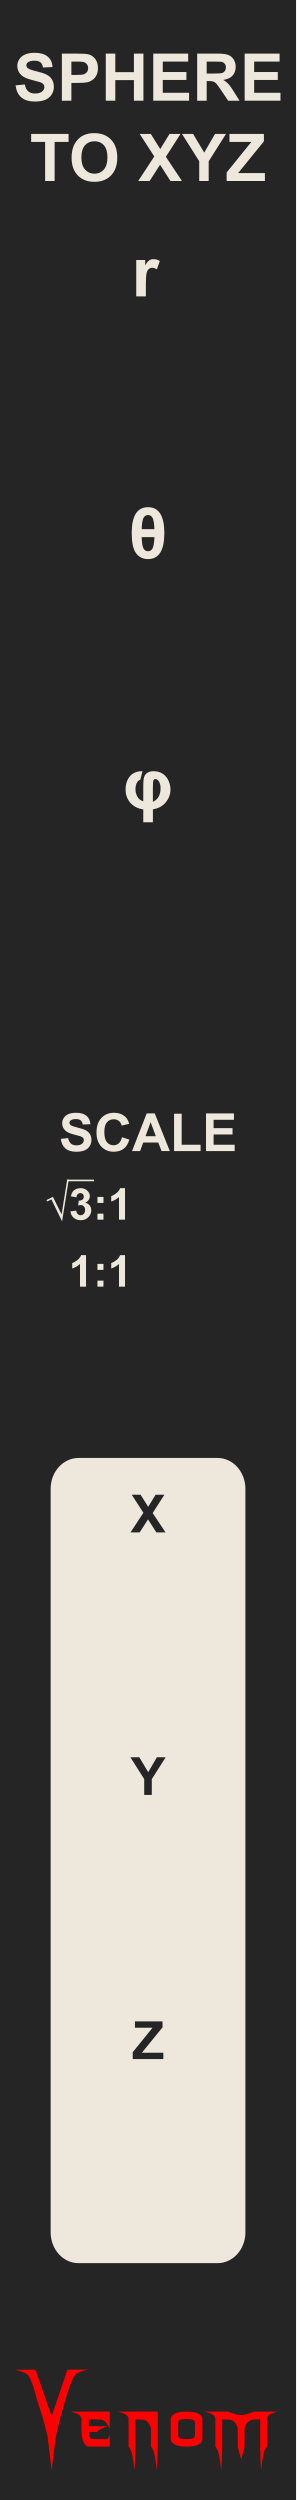
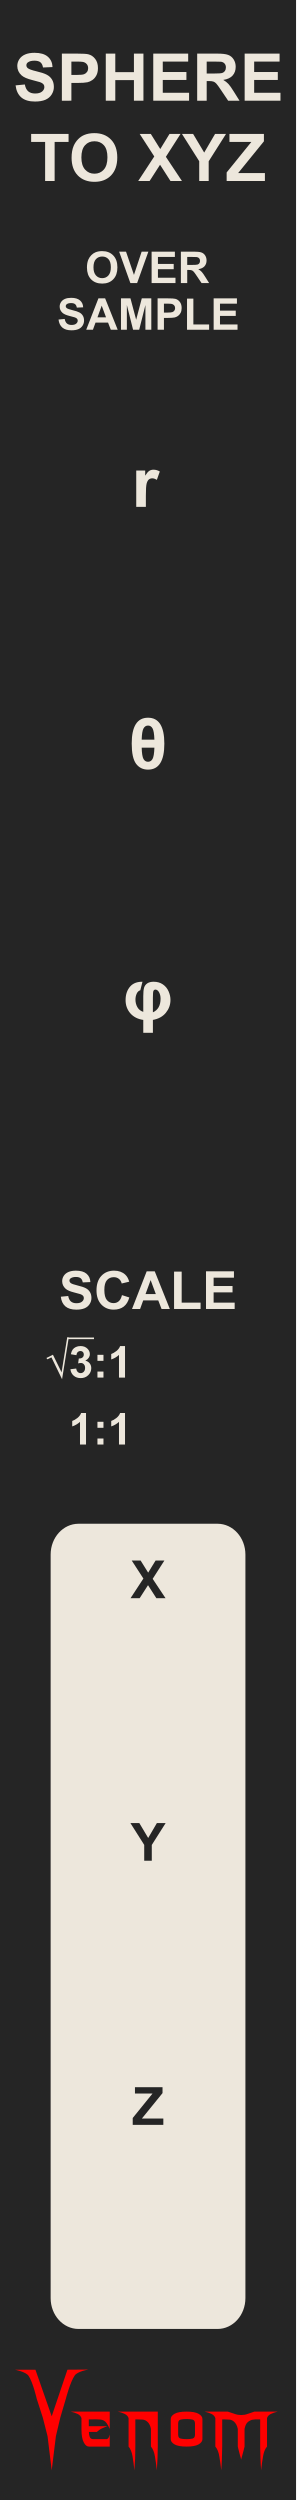
<svg xmlns="http://www.w3.org/2000/svg" width="45" height="380" viewBox="0 0 119.062 1005.417" version="1.1" id="svg5">
  <defs id="defs2" />
  <g id="layer3" style="display:inline">
    <rect style="vector-effect:non-scaling-stroke;fill:#252525;fill-opacity:1;stroke-width:0.187;-inkscape-stroke:hairline" id="rect910" width="119.062" height="1005.417" x="0" y="3.0735944e-05" />
  </g>
  <g id="layer4" style="display:inline">
    <g id="g42796" transform="matrix(0.7933896,0,0,0.7945833,-1.265367,-19.61703)" style="fill:#ff0000;stroke-width:1.279">
      <g aria-label="enom" id="text4270-27" style="font-size:49.389px;line-height:1.25;font-family:'NECK ROMANCER';-inkscape-font-specification:'NECK ROMANCER, Normal';font-variant-ligatures:none;text-align:center;text-anchor:middle;fill:#ff0000;stroke-width:3.384">
        <path d="m 46.609,1249.244 q 0,1.158 0,3.425 3.183,0 9.453,0 -1.64,0.579 -2.99,1.206 -1.35,0.627 -2.363,1.688 -1.35,0 -4.051,0 0,1.495 0.434,2.556 0.386,1.109 1.833,1.109 2.267,0 6.801,0 0.482,-0.145 0.868,-0.627 0.338,-0.53 0.627,-1.736 0,2.026 0,6.125 -3.521,0 -10.563,0 -1.543,0 -2.653,-2.219 -1.109,-2.17 -1.109,-6.318 0,-1.978 0,-5.836 -0.386,-1.35 -1.881,-2.122 -1.495,-0.724 -3.569,-1.206 6.608,0 19.775,0 0,2.942 0,8.778 -1.206,-2.701 -2.219,-3.666 -1.013,-0.965 -2.701,-1.109 -0.916,-0.097 -2.17,-0.097 -1.206,0.048 -2.846,0.048 -0.241,0 -0.675,0 z" id="path42762" style="fill:#ff0000;stroke-width:3.384" />
        <path d="m 81.577,1245.289 q 0,5.884 0,17.701 0,3.087 -0.145,6.077 -0.096,3.039 -0.338,5.933 -0.386,-3.714 -0.965,-6.994 -0.531,-3.328 -2.026,-5.016 0,-2.99 0,-8.923 -0.241,-1.351 -0.723,-2.219 -0.482,-0.868 -1.061,-1.399 -1.109,-1.013 -2.412,-1.109 -1.35,-0.097 -2.267,-0.097 -0.482,0 -1.447,0 0,4.582 0,13.746 0,3.087 -0.096,6.077 -0.145,3.039 -0.386,5.933 -0.386,-3.714 -0.916,-6.994 -0.579,-3.328 -2.026,-5.016 0,-4.823 0,-14.373 -0.386,-1.35 -1.881,-2.122 -1.495,-0.724 -3.569,-1.206 6.752,0 20.257,0 z" id="path42764" style="fill:#ff0000;stroke-width:3.384" />
        <path d="m 104.197,1249.051 q 0,3.376 0,10.177 0,1.543 -1.929,2.653 -1.929,1.109 -6.077,1.109 -4.196,0 -6.125,-1.109 -1.929,-1.109 -1.929,-2.653 0,-3.376 0,-10.177 0,-1.543 1.929,-2.653 1.929,-1.109 6.125,-1.109 4.148,0 6.077,1.109 1.929,1.109 1.929,2.653 z m -3.762,7.91 q 0,-1.881 0,-5.643 0,-1.688 -1.254,-1.978 -1.206,-0.289 -2.99,-0.289 -1.833,0 -3.039,0.289 -1.254,0.289 -1.254,1.978 0,1.881 0,5.643 0,1.688 1.254,1.977 1.206,0.289 3.039,0.289 1.785,0 2.99,-0.289 1.254,-0.289 1.254,-1.977 z" id="path42766" style="fill:#ff0000;stroke-width:3.384" />
        <path d="m 142.348,1245.289 q -2.026,0.482 -3.521,1.206 -1.543,0.772 -1.881,2.122 0,4.775 0,14.373 -1.495,1.688 -2.026,5.016 -0.579,3.28 -0.965,6.994 -0.241,-2.894 -0.338,-5.933 -0.145,-2.99 -0.145,-6.077 0,-4.582 0,-13.746 -0.482,0 -1.399,0 -0.531,0 -1.158,0 -0.627,0 -1.302,0.145 -1.254,0.241 -2.412,1.206 -1.158,0.965 -1.64,3.473 0,2.99 0,8.923 -0.145,0.627 -0.289,1.109 -0.097,0.482 -0.193,0.82 -0.531,1.978 -0.386,1.351 0.193,-0.627 -0.289,1.158 -0.097,0.338 -0.241,0.868 -0.145,0.531 -0.338,1.302 -0.145,-0.675 -0.289,-1.206 -0.145,-0.482 -0.241,-0.82 -0.531,-2.026 -0.338,-1.302 0.193,0.772 -0.434,-1.688 -0.048,-0.289 -0.193,-0.724 -0.097,-0.386 -0.193,-0.868 0,-2.99 0,-8.923 -0.289,-1.351 -0.772,-2.219 -0.482,-0.868 -1.061,-1.399 -1.109,-1.013 -2.412,-1.109 -1.302,-0.097 -2.267,-0.097 -0.482,0 -1.399,0 0,4.582 0,13.746 0,3.087 -0.145,6.077 -0.097,3.039 -0.338,5.933 -0.386,-3.714 -0.965,-6.994 -0.531,-3.328 -2.026,-5.016 0,-4.823 0,-14.373 -0.386,-1.35 -1.881,-2.122 -1.495,-0.724 -3.569,-1.206 3.955,0 11.768,0 1.158,0.386 3.473,1.157 0.772,0.289 1.592,0.434 0.82,0.145 1.688,0.145 0.868,0 1.736,-0.145 0.82,-0.145 1.592,-0.434 1.158,-0.386 3.424,-1.157 3.955,0 11.768,0 z" id="path42768" style="fill:#ff0000;stroke-width:3.384" />
      </g>
      <g aria-label="V" transform="matrix(1.236317,0,0,0.8088538,-497.8809,123.4859)" id="text4270-3-5-2" style="font-size:78.506px;line-height:1.25;font-family:Nosferotica;-inkscape-font-specification:'Nosferotica, Normal';font-variant-ligatures:none;text-align:center;text-anchor:middle;fill:#ff0000;stroke-width:4.184">
        <path d="m 431.65,1360.686 8.574,-0.102 c 0,0 -4.408,1.088 -5.599,3.728 -1.881,4.169 -3.642,14.663 -3.642,14.663 l -2.233,11.519 -1.833,11.831 -1.718,21.311 -1.695,-21.311 -1.922,-11.521 -2.501,-11.829 c 0,0 -1.52,-10.287 -3.383,-14.483 -1.145,-2.579 -5.634,-3.806 -5.634,-3.806 h 8.466 l 6.669,29.157 z" id="path30410" style="fill:#ff0000;stroke-width:4.184" />
      </g>
    </g>
  </g>
  <g id="layer5" style="display:inline">
-     <rect style="vector-effect:non-scaling-stroke;fill:#ede7dc;fill-opacity:1;stroke-width:0.026;-inkscape-stroke:hairline" id="rect76101" width="78.327" height="323.825" x="20.368" y="586.343" ry="12.392" rx="11.207" />
+     <rect style="vector-effect:non-scaling-stroke;fill:#ede7dc;fill-opacity:1;stroke-width:0.026;-inkscape-stroke:hairline" id="rect76101" width="78.327" height="323.825" x="20.368" y="612.802" ry="12.392" rx="11.207" />
    <g aria-label="SPHERE" id="text16656" style="font-weight:bold;font-size:26.458px;line-height:1.25;font-family:Arial;-inkscape-font-specification:'Arial, Bold';font-variant-ligatures:none;text-align:center;text-anchor:middle;fill:#ede7dc;stroke-width:2.646;fill-opacity:1">
      <path d="m 6.266,34.337 3.721,-0.362 q 0.336,1.873 1.357,2.752 1.034,0.878 2.778,0.878 1.847,0 2.778,-0.775 0.943,-0.788 0.943,-1.835 0,-0.672 -0.4,-1.137 Q 17.053,33.381 16.071,33.032 15.4,32.8 13.01,32.205 9.935,31.443 8.695,30.332 6.951,28.769 6.951,26.521 q 0,-1.447 0.814,-2.7 0.827,-1.266 2.364,-1.925 1.55,-0.659 3.734,-0.659 3.566,0 5.361,1.563 1.809,1.563 1.899,4.173 l -3.824,0.168 q -0.245,-1.46 -1.059,-2.093 -0.801,-0.646 -2.416,-0.646 -1.667,0 -2.61,0.685 -0.607,0.439 -0.607,1.176 0,0.672 0.568,1.15 0.723,0.607 3.514,1.266 2.791,0.659 4.121,1.369 1.344,0.698 2.093,1.925 0.762,1.214 0.762,3.01 0,1.628 -0.904,3.049 -0.904,1.421 -2.558,2.119 -1.654,0.685 -4.121,0.685 -3.592,0 -5.516,-1.654 -1.925,-1.667 -2.3,-4.845 z" id="path1205" style="fill:#ede7dc;fill-opacity:1" />
      <path d="M 24.882,40.499 V 21.56 h 6.137 q 3.488,0 4.548,0.284 1.628,0.426 2.726,1.86 1.098,1.421 1.098,3.682 0,1.744 -0.633,2.933 -0.633,1.189 -1.615,1.873 -0.969,0.672 -1.977,0.891 -1.369,0.271 -3.966,0.271 h -2.493 v 7.144 z m 3.824,-15.735 v 5.374 h 2.093 q 2.261,0 3.023,-0.297 0.762,-0.297 1.189,-0.93 0.439,-0.633 0.439,-1.473 0,-1.034 -0.607,-1.705 -0.607,-0.672 -1.537,-0.84 -0.685,-0.129 -2.752,-0.129 z" id="path1207" style="fill:#ede7dc;fill-opacity:1" />
      <path d="M 42.543,40.499 V 21.56 h 3.824 v 7.454 h 7.493 v -7.454 h 3.824 v 18.939 h -3.824 v -8.281 h -7.493 v 8.281 z" id="path1209" style="fill:#ede7dc;fill-opacity:1" />
      <path d="M 61.637,40.499 V 21.56 h 14.043 v 3.204 H 65.461 v 4.199 h 9.508 v 3.191 h -9.508 v 5.155 h 10.581 v 3.191 z" id="path1211" style="fill:#ede7dc;fill-opacity:1" />
      <path d="M 79.297,40.499 V 21.56 h 8.049 q 3.036,0 4.405,0.517 1.382,0.504 2.209,1.809 0.827,1.305 0.827,2.984 0,2.132 -1.253,3.527 -1.253,1.382 -3.747,1.744 1.24,0.723 2.041,1.589 0.814,0.866 2.183,3.075 l 2.313,3.695 H 91.751 L 88.987,36.378 Q 87.514,34.169 86.971,33.601 86.429,33.019 85.822,32.813 85.214,32.593 83.897,32.593 H 83.122 v 7.906 z M 83.122,29.57 h 2.829 q 2.752,0 3.436,-0.233 0.685,-0.233 1.072,-0.801 0.388,-0.568 0.388,-1.421 0,-0.956 -0.517,-1.537 -0.504,-0.594 -1.434,-0.749 -0.465,-0.065 -2.791,-0.065 H 83.122 Z" id="path1213" style="fill:#ede7dc;fill-opacity:1" />
      <path d="M 98.392,40.499 V 21.56 h 14.043 v 3.204 h -10.219 v 4.199 h 9.508 v 3.191 h -9.508 v 5.155 h 10.581 v 3.191 z" id="path1215" style="fill:#ede7dc;fill-opacity:1" />
    </g>
    <g aria-label="TO XYZ" id="text16656-3" style="font-weight:bold;font-size:26.458px;line-height:1.25;font-family:Arial;-inkscape-font-specification:'Arial, Bold';font-variant-ligatures:none;text-align:center;text-anchor:middle;display:inline;fill:#ede7dc;stroke-width:2.646;fill-opacity:1">
      <path d="M 18.145,72.804 V 57.068 h -5.62 v -3.204 h 15.051 v 3.204 h -5.607 v 15.735 z" id="path1218" style="fill:#ede7dc;fill-opacity:1" />
      <path d="m 28.79,63.45 q 0,-2.894 0.866,-4.858 0.646,-1.447 1.757,-2.597 1.124,-1.15 2.455,-1.705 1.77,-0.749 4.082,-0.749 4.186,0 6.692,2.597 2.519,2.597 2.519,7.222 0,4.586 -2.493,7.183 -2.493,2.584 -6.666,2.584 -4.225,0 -6.718,-2.571 -2.493,-2.584 -2.493,-7.106 z m 3.94,-0.129 q 0,3.217 1.486,4.883 1.486,1.654 3.772,1.654 2.287,0 3.747,-1.641 1.473,-1.654 1.473,-4.948 0,-3.256 -1.434,-4.858 -1.421,-1.602 -3.785,-1.602 -2.364,0 -3.811,1.628 -1.447,1.615 -1.447,4.883 z" id="path1220" style="fill:#ede7dc;fill-opacity:1" />
      <path d="m 55.572,72.804 6.472,-9.883 -5.865,-9.056 h 4.47 l 3.798,6.085 3.721,-6.085 h 4.431 l -5.891,9.198 6.472,9.741 h -4.612 l -4.199,-6.55 -4.212,6.55 z" id="path1222" style="fill:#ede7dc;fill-opacity:1" />
      <path d="m 80.118,72.804 v -7.971 L 73.18,53.865 h 4.483 l 4.457,7.493 4.367,-7.493 h 4.405 l -6.963,10.994 v 7.945 z" id="path1224" style="fill:#ede7dc;fill-opacity:1" />
      <path d="M 91.151,72.804 V 69.355 L 101.098,57.068 H 92.275 V 53.865 H 106.137 V 56.836 L 95.763,69.613 h 10.775 v 3.191 z" id="path1226" style="fill:#ede7dc;fill-opacity:1" />
    </g>
-     <g aria-label="r" id="text41633" style="font-weight:bold;font-size:28.222px;line-height:1.25;font-family:Arial;-inkscape-font-specification:'Arial, Bold';font-variant-ligatures:none;text-align:center;text-anchor:middle;fill:#ede7dc;stroke-width:2.646;fill-opacity:1" transform="translate(0,-58.20834)">
+     <g aria-label="r" id="text41633" style="font-weight:bold;font-size:28.222px;line-height:1.25;font-family:Arial;-inkscape-font-specification:'Arial, Bold';font-variant-ligatures:none;text-align:center;text-anchor:middle;fill:#ede7dc;stroke-width:2.646;fill-opacity:1" transform="translate(0,26.45834)">
      <path d="m 58.663,177.4 h -3.872 v -14.635 h 3.597 v 2.081 q 0.923,-1.474 1.654,-1.943 0.744,-0.469 1.681,-0.469 1.323,0 2.549,0.73 l -1.199,3.376 q -0.978,-0.634 -1.819,-0.634 -0.813,0 -1.378,0.455 -0.565,0.441 -0.896,1.612 -0.317,1.171 -0.317,4.906 z" id="path1178" style="fill:#ede7dc;fill-opacity:1" />
    </g>
-     <g aria-label="θ" id="text56685" style="font-weight:bold;font-size:28.222px;line-height:1.25;font-family:Arial;-inkscape-font-specification:'Arial, Bold';font-variant-ligatures:none;text-align:center;text-anchor:middle;fill:#ede7dc;stroke-width:2.646;fill-opacity:1" transform="translate(0,-58.20834)">
+     <g aria-label="θ" id="text56685" style="font-weight:bold;font-size:28.222px;line-height:1.25;font-family:Arial;-inkscape-font-specification:'Arial, Bold';font-variant-ligatures:none;text-align:center;text-anchor:middle;fill:#ede7dc;stroke-width:2.646;fill-opacity:1" transform="translate(0,26.45834)">
      <path d="m 59.531,262.183 q 6.559,0 6.559,10.446 0,10.432 -6.559,10.432 -3.045,0 -4.809,-2.356 -1.75,-2.37 -1.75,-8.13 0,-10.39 6.559,-10.39 z m 2.563,8.833 q -0.11,-3.445 -0.758,-4.561 -0.634,-1.116 -1.805,-1.116 -1.158,0 -1.805,1.13 -0.648,1.116 -0.744,4.548 z m 0,3.211 h -5.113 q 0.096,3.445 0.73,4.561 0.648,1.116 1.819,1.116 1.171,0 1.805,-1.116 0.648,-1.13 0.758,-4.561 z" id="path1181" style="fill:#ede7dc;fill-opacity:1" />
    </g>
-     <g aria-label="φ" id="text71383" style="font-weight:bold;font-size:28.222px;line-height:1.25;font-family:Arial;-inkscape-font-specification:'Arial, Bold';font-variant-ligatures:none;text-align:center;text-anchor:middle;fill:#ede7dc;stroke-width:2.646;fill-opacity:1" transform="translate(0,-58.20834)">
+     <g aria-label="φ" id="text71383" style="font-weight:bold;font-size:28.222px;line-height:1.25;font-family:Arial;-inkscape-font-specification:'Arial, Bold';font-variant-ligatures:none;text-align:center;text-anchor:middle;fill:#ede7dc;stroke-width:2.646;fill-opacity:1" transform="translate(0,26.45834)">
      <path d="m 57.299,368.366 -0.868,3.418 q -0.992,0.303 -1.474,1.406 -0.482,1.102 -0.482,2.356 0,1.667 0.772,3.045 0.772,1.364 2.37,1.888 v -6.284 q 0,-2.329 0.331,-3.445 0.345,-1.116 1.309,-1.75 0.978,-0.634 2.549,-0.634 2.164,0 3.707,1.075 1.543,1.061 2.288,2.797 0.758,1.723 0.758,3.418 0,2.921 -1.86,5.195 -1.847,2.26 -5.209,2.866 v 5.181 h -3.872 v -5.181 q -3.294,-0.469 -5.209,-2.66 -1.902,-2.205 -1.902,-5.292 0,-3.486 1.957,-5.609 1.695,-1.819 4.837,-1.791 z m 4.189,12.306 q 3.087,-1.378 3.087,-5.512 0,-1.461 -0.606,-2.549 -0.606,-1.089 -1.502,-1.089 -0.455,0 -0.717,0.427 -0.262,0.413 -0.262,2.756 z" id="path1184" style="fill:#ede7dc;fill-opacity:1" />
    </g>
    <text xml:space="preserve" style="font-size:35.278px;line-height:1.25;font-family:Arial;-inkscape-font-specification:Arial;font-variant-ligatures:none;text-align:center;text-anchor:middle;stroke-width:2.646;fill:#ede7dc;fill-opacity:1" x="-234.818" y="326.099" id="text78543">
      <tspan id="tspan78541" style="stroke-width:2.646;fill:#ede7dc;fill-opacity:1" x="-234.818" y="326.099" />
    </text>
-     <g aria-label="1:1" id="text4935-4" style="font-weight:bold;font-size:17.639px;line-height:1.25;font-family:Arial;-inkscape-font-specification:'Arial, Bold';font-variant-ligatures:none;text-align:center;text-anchor:middle;display:inline;fill:#ede7dc;stroke-width:2.646;fill-opacity:1">
+     <g aria-label="1:1" id="text4935-4" style="font-weight:bold;font-size:17.639px;line-height:1.25;font-family:Arial;-inkscape-font-specification:'Arial, Bold';font-variant-ligatures:none;text-align:center;text-anchor:middle;display:inline;fill:#ede7dc;stroke-width:2.646;fill-opacity:1" transform="translate(0,63.5)">
      <path d="m 34.591,517.442 h -2.42 v -9.121 q -1.326,1.24 -3.126,1.835 v -2.196 q 0.947,-0.31 2.058,-1.171 1.111,-0.87 1.524,-2.024 h 1.964 z" id="path21068" style="fill:#ede7dc;fill-opacity:1" />
      <path d="m 39.19,510.715 v -2.42 h 2.42 v 2.42 z m 0,6.727 v -2.42 h 2.42 v 2.42 z" id="path21070" style="fill:#ede7dc;fill-opacity:1" />
      <path d="m 50.275,517.442 h -2.42 v -9.121 q -1.326,1.24 -3.126,1.835 v -2.196 q 0.947,-0.31 2.058,-1.171 1.111,-0.87 1.524,-2.024 h 1.964 z" id="path21072" style="fill:#ede7dc;fill-opacity:1" />
    </g>
-     <g id="g21103" style="fill:#ede7dc;fill-opacity:1">
+     <g id="g21103" transform="translate(0,63.5)" style="fill:#ede7dc;fill-opacity:1">
      <g aria-label="√3:1" id="text4935" style="font-weight:bold;font-size:17.639px;line-height:1.25;font-family:Arial;-inkscape-font-specification:'Arial, Bold';font-variant-ligatures:none;text-align:center;text-anchor:middle;display:inline;fill:#ede7dc;stroke-width:2.646;fill-opacity:1">
        <path d="m 27.011,474.415 h 0.637 l -2.687,16.769 -4.272,-8.794 -1.705,0.784 -0.293,-0.551 2.592,-1.301 3.488,7.088 z" id="path21059" style="fill:#ede7dc;fill-opacity:1" />
        <path d="m 28.312,487.162 2.343,-0.284 q 0.112,0.896 0.603,1.369 0.491,0.474 1.189,0.474 0.749,0 1.257,-0.568 0.517,-0.568 0.517,-1.533 0,-0.913 -0.491,-1.447 -0.491,-0.534 -1.197,-0.534 -0.465,0 -1.111,0.181 l 0.267,-1.972 q 0.982,0.026 1.499,-0.422 0.517,-0.456 0.517,-1.206 0,-0.637 -0.379,-1.016 -0.379,-0.379 -1.008,-0.379 -0.62,0 -1.059,0.431 -0.439,0.431 -0.534,1.257 l -2.231,-0.379 q 0.233,-1.145 0.698,-1.826 0.474,-0.689 1.309,-1.077 0.844,-0.396 1.886,-0.396 1.783,0 2.859,1.137 0.887,0.93 0.887,2.102 0,1.662 -1.817,2.653 1.085,0.233 1.731,1.042 0.655,0.81 0.655,1.955 0,1.662 -1.214,2.834 -1.214,1.171 -3.023,1.171 -1.714,0 -2.842,-0.982 -1.128,-0.99 -1.309,-2.584 z" id="path21061" style="fill:#ede7dc;fill-opacity:1" />
        <path d="m 39.19,483.786 v -2.42 h 2.42 v 2.42 z m 0,6.727 v -2.42 h 2.42 v 2.42 z" id="path21063" style="fill:#ede7dc;fill-opacity:1" />
        <path d="m 50.275,490.513 h -2.42 v -9.121 q -1.326,1.24 -3.126,1.835 v -2.196 q 0.947,-0.31 2.058,-1.171 1.111,-0.87 1.524,-2.024 h 1.964 z" id="path21065" style="fill:#ede7dc;fill-opacity:1" />
      </g>
      <path style="color:#000000;fill:#ede7dc;-inkscape-stroke:none;fill-opacity:1" d="m 27.014,474.408 v 0.65 h 10.791 v -0.65 z" id="path6594" />
    </g>
-     <g aria-label="SCALE" id="text17163" style="font-weight:bold;font-size:21.167px;line-height:1.25;font-family:Arial;-inkscape-font-specification:'Arial, Bold';font-variant-ligatures:none;text-align:center;text-anchor:middle;fill:#ede7dc;fill-opacity:1;stroke-width:2.646">
+     <g aria-label="SCALE" id="text17163" style="font-weight:bold;font-size:21.167px;line-height:1.25;font-family:Arial;-inkscape-font-specification:'Arial, Bold';font-variant-ligatures:none;text-align:center;text-anchor:middle;fill:#ede7dc;fill-opacity:1;stroke-width:2.646" transform="translate(0,63.5)">
      <path d="m 24.455,457.998 2.977,-0.289 q 0.269,1.499 1.085,2.201 0.827,0.703 2.222,0.703 1.478,0 2.222,-0.62 0.754,-0.63 0.754,-1.468 0,-0.537 -0.32,-0.909 -0.31,-0.382 -1.096,-0.661 -0.537,-0.186 -2.449,-0.661 -2.46,-0.61 -3.452,-1.499 -1.395,-1.251 -1.395,-3.049 0,-1.158 0.651,-2.16 0.661,-1.013 1.891,-1.54 1.24,-0.527 2.987,-0.527 2.853,0 4.289,1.251 1.447,1.251 1.519,3.338 l -3.059,0.134 q -0.196,-1.168 -0.847,-1.674 -0.641,-0.517 -1.933,-0.517 -1.333,0 -2.088,0.548 -0.486,0.351 -0.486,0.941 0,0.537 0.455,0.92 0.579,0.486 2.811,1.013 2.232,0.527 3.297,1.096 1.075,0.558 1.674,1.54 0.61,0.972 0.61,2.408 0,1.302 -0.723,2.439 -0.723,1.137 -2.046,1.695 -1.323,0.548 -3.297,0.548 -2.873,0 -4.413,-1.323 -1.54,-1.333 -1.84,-3.876 z" id="path21048" style="fill:#ede7dc;fill-opacity:1" />
      <path d="m 49.043,457.357 2.966,0.941 q -0.682,2.48 -2.274,3.69 -1.581,1.199 -4.02,1.199 -3.018,0 -4.961,-2.057 -1.943,-2.067 -1.943,-5.643 0,-3.783 1.953,-5.87 1.953,-2.098 5.137,-2.098 2.78,0 4.517,1.643 1.034,0.972 1.55,2.791 l -3.028,0.723 q -0.269,-1.178 -1.127,-1.86 -0.847,-0.682 -2.067,-0.682 -1.685,0 -2.739,1.209 -1.044,1.209 -1.044,3.917 0,2.873 1.034,4.093 1.034,1.22 2.687,1.22 1.22,0 2.098,-0.775 0.879,-0.775 1.261,-2.439 z" id="path21050" style="fill:#ede7dc;fill-opacity:1" />
      <path d="m 68.298,462.928 h -3.328 l -1.323,-3.442 h -6.056 l -1.251,3.442 H 53.094 L 58.996,447.776 h 3.235 z m -5.633,-5.994 -2.088,-5.622 -2.046,5.622 z" id="path21052" style="fill:#ede7dc;fill-opacity:1" />
      <path d="m 70.003,462.928 v -15.028 h 3.059 v 12.475 h 7.607 v 2.553 z" id="path21054" style="fill:#ede7dc;fill-opacity:1" />
      <path d="M 82.85,462.928 V 447.776 h 11.234 v 2.563 h -8.175 v 3.359 h 7.607 v 2.553 h -7.607 v 4.124 h 8.465 v 2.553 z" id="path21056" style="fill:#ede7dc;fill-opacity:1" />
    </g>
+     <g aria-label="OVER" id="text18717" style="font-weight:bold;font-size:17.639px;line-height:1.25;font-family:Arial;-inkscape-font-specification:'Arial, Bold';font-variant-ligatures:none;text-align:center;text-anchor:middle;fill:#ede7dc;stroke-width:2.646;fill-opacity:1">
+       <path d="m 34.968,107.595 q 0,-1.929 0.577,-3.238 0.431,-0.965 1.171,-1.731 0.749,-0.767 1.636,-1.137 1.18,-0.5 2.722,-0.5 2.791,0 4.461,1.731 1.679,1.731 1.679,4.815 0,3.058 -1.662,4.789 -1.662,1.723 -4.444,1.723 -2.816,0 -4.479,-1.714 -1.662,-1.723 -1.662,-4.737 z m 2.627,-0.086 q 0,2.145 0.99,3.256 0.99,1.102 2.515,1.102 1.524,0 2.498,-1.094 0.982,-1.102 0.982,-3.299 0,-2.17 -0.956,-3.238 -0.947,-1.068 -2.524,-1.068 -1.576,0 -2.541,1.085 -0.965,1.077 -0.965,3.256 z" id="path19603" style="fill:#ede7dc;fill-opacity:1" />
+       <path d="m 52.426,113.83 -4.513,-12.626 h 2.765 l 3.195,9.345 3.092,-9.345 h 2.704 l -4.522,12.626 z" id="path19605" style="fill:#ede7dc;fill-opacity:1" />
+       <path d="m 60.97,113.83 v -12.626 h 9.362 v 2.136 h -6.813 v 2.799 h 6.339 v 2.127 h -6.339 v 3.436 h 7.054 v 2.127 z" id="path19607" style="fill:#ede7dc;fill-opacity:1" />
+       <path d="m 72.743,113.83 v -12.626 h 5.366 q 2.024,0 2.937,0.345 0.922,0.336 1.473,1.206 0.551,0.87 0.551,1.99 0,1.421 -0.835,2.351 -0.835,0.922 -2.498,1.163 0.827,0.482 1.361,1.059 0.543,0.577 1.456,2.05 l 1.542,2.463 h -3.049 l -1.843,-2.747 q -0.982,-1.473 -1.344,-1.852 -0.362,-0.388 -0.767,-0.525 -0.405,-0.146 -1.283,-0.146 h -0.517 v 5.271 z m 2.549,-7.286 h 1.886 q 1.835,0 2.291,-0.155 0.456,-0.155 0.715,-0.534 0.258,-0.379 0.258,-0.947 0,-0.637 -0.345,-1.025 -0.336,-0.396 -0.956,-0.5 -0.31,-0.043 -1.86,-0.043 h -1.99 z" id="path19609" style="fill:#ede7dc;fill-opacity:1" />
+     </g>
+     <g aria-label="SAMPLE" id="text18717-2" style="font-weight:bold;font-size:17.639px;line-height:1.25;font-family:Arial;-inkscape-font-specification:'Arial, Bold';font-variant-ligatures:none;text-align:center;text-anchor:middle;display:inline;fill:#ede7dc;stroke-width:2.646;fill-opacity:1">
+       <path d="m 23.539,128.507 2.48,-0.241 q 0.224,1.249 0.904,1.835 0.689,0.586 1.852,0.586 1.232,0 1.852,-0.517 0.629,-0.525 0.629,-1.223 0,-0.448 -0.267,-0.758 -0.258,-0.319 -0.913,-0.551 -0.448,-0.155 -2.041,-0.551 -2.05,-0.508 -2.877,-1.249 -1.163,-1.042 -1.163,-2.541 0,-0.965 0.543,-1.8 0.551,-0.844 1.576,-1.283 1.034,-0.439 2.489,-0.439 2.377,0 3.574,1.042 1.206,1.042 1.266,2.782 l -2.549,0.112 q -0.164,-0.973 -0.706,-1.395 -0.534,-0.431 -1.611,-0.431 -1.111,0 -1.74,0.456 -0.405,0.293 -0.405,0.784 0,0.448 0.379,0.767 0.482,0.405 2.343,0.844 1.86,0.439 2.747,0.913 0.896,0.465 1.395,1.283 0.508,0.81 0.508,2.007 0,1.085 -0.603,2.033 -0.603,0.947 -1.705,1.412 -1.102,0.456 -2.747,0.456 -2.394,0 -3.678,-1.102 -1.283,-1.111 -1.533,-3.23 z" id="path19612" style="fill:#ede7dc;fill-opacity:1" />
+       <path d="M 47.336,132.615 H 44.562 l -1.102,-2.868 h -5.047 l -1.042,2.868 h -2.704 l 4.918,-12.626 h 2.696 z M 42.642,127.62 40.902,122.935 39.197,127.62 Z" id="path19614" style="fill:#ede7dc;fill-opacity:1" />
+       <path d="M 48.653,132.615 V 119.989 h 3.815 l 2.291,8.613 2.265,-8.613 H 60.849 v 12.626 h -2.369 v -9.939 l -2.506,9.939 h -2.455 l -2.498,-9.939 v 9.939 z" id="path19616" style="fill:#ede7dc;fill-opacity:1" />
+       <path d="M 63.381,132.615 V 119.989 h 4.091 q 2.325,0 3.032,0.189 1.085,0.284 1.817,1.24 0.732,0.947 0.732,2.455 0,1.163 -0.422,1.955 -0.422,0.792 -1.077,1.249 -0.646,0.448 -1.318,0.594 -0.913,0.181 -2.644,0.181 h -1.662 v 4.763 z m 2.549,-10.49 v 3.583 h 1.395 q 1.507,0 2.015,-0.198 0.508,-0.198 0.792,-0.62 0.293,-0.422 0.293,-0.982 0,-0.689 -0.405,-1.137 -0.405,-0.448 -1.025,-0.56 -0.456,-0.086 -1.835,-0.086 z" id="path19618" style="fill:#ede7dc;fill-opacity:1" />
+       <path d="m 75.215,132.615 v -12.523 h 2.549 v 10.396 h 6.339 v 2.127 z" id="path19620" style="fill:#ede7dc;fill-opacity:1" />
+       <path d="M 85.921,132.615 V 119.989 h 9.362 v 2.136 h -6.813 v 2.799 h 6.339 v 2.127 h -6.339 v 3.436 h 7.054 v 2.127 z" id="path19622" style="fill:#ede7dc;fill-opacity:1" />
+     </g>
  </g>
  <g id="layer6" style="display:none" />
  <g id="layer7" style="display:inline">
-     <g aria-label="X" id="text56685-8" style="font-weight:bold;font-size:21.167px;line-height:1.25;font-family:Arial;-inkscape-font-specification:'Arial, Bold';font-variant-ligatures:none;text-align:center;text-anchor:middle;display:inline;fill:#252525;fill-opacity:1;stroke-width:2.646" transform="translate(0,15.875)">
+     <g aria-label="X" id="text56685-8" style="font-weight:bold;font-size:21.167px;line-height:1.25;font-family:Arial;-inkscape-font-specification:'Arial, Bold';font-variant-ligatures:none;text-align:center;text-anchor:middle;display:inline;fill:#252525;fill-opacity:1;stroke-width:2.646" transform="translate(0,42.33334)">
      <path d="m 52.488,600.415 5.178,-7.907 -4.692,-7.245 h 3.576 l 3.039,4.868 2.977,-4.868 h 3.545 l -4.713,7.359 5.178,7.793 H 62.885 l -3.359,-5.24 -3.369,5.24 z" id="path1247" style="fill:#252525;fill-opacity:1" />
    </g>
-     <g aria-label="Y" id="text56685-8-4" style="font-weight:bold;font-size:21.167px;line-height:1.25;font-family:Arial;-inkscape-font-specification:'Arial, Bold';font-variant-ligatures:none;text-align:center;text-anchor:middle;display:inline;fill:#252525;fill-opacity:1;stroke-width:2.646" transform="translate(0,15.875)">
+     <g aria-label="Y" id="text56685-8-4" style="font-weight:bold;font-size:21.167px;line-height:1.25;font-family:Arial;-inkscape-font-specification:'Arial, Bold';font-variant-ligatures:none;text-align:center;text-anchor:middle;display:inline;fill:#252525;fill-opacity:1;stroke-width:2.646" transform="translate(0,42.33334)">
      <path d="m 57.996,705.996 v -6.377 l -5.55,-8.775 h 3.586 l 3.566,5.994 3.493,-5.994 h 3.524 l -5.571,8.795 v 6.356 z" id="path1250" style="fill:#252525;fill-opacity:1" />
    </g>
-     <g aria-label="Z" id="text56685-8-8" style="font-weight:bold;font-size:21.167px;line-height:1.25;font-family:Arial;-inkscape-font-specification:'Arial, Bold';font-variant-ligatures:none;text-align:center;text-anchor:middle;display:inline;fill:#252525;fill-opacity:1;stroke-width:2.646" transform="translate(0,15.875)">
+     <g aria-label="Z" id="text56685-8-8" style="font-weight:bold;font-size:21.167px;line-height:1.25;font-family:Arial;-inkscape-font-specification:'Arial, Bold';font-variant-ligatures:none;text-align:center;text-anchor:middle;display:inline;fill:#252525;fill-opacity:1;stroke-width:2.646" transform="translate(0,42.33334)">
      <path d="m 53.376,812.214 v -2.76 l 7.958,-9.829 h -7.059 v -2.563 h 11.09 v 2.377 l -8.299,10.222 h 8.62 v 2.553 z" id="path1253" style="fill:#252525;fill-opacity:1" />
    </g>
  </g>
  <g id="layer8" style="display:none" />
  <g id="layer2" style="display:none">
-     <ellipse style="display:inline;fill:#ff0000;stroke:#ff0000;stroke-width:5.157;stroke-opacity:1" id="path1065-7-2-8-1" cx="59.531" cy="866.511" rx="27.848" ry="27.849" />
-     <ellipse style="display:inline;fill:#ff0000;stroke:#ff0000;stroke-width:5.157;stroke-opacity:1" id="path1065-7-2-8-1-6" cx="59.531" cy="760.678" rx="27.848" ry="27.849" />
-     <ellipse style="display:inline;fill:#ff0000;stroke:#ff0000;stroke-width:5.157;stroke-opacity:1" id="path1065-7-2-8-1-6-7" cx="59.531" cy="654.844" rx="27.848" ry="27.849" />
-     <ellipse style="display:inline;fill:#ff0000;stroke:#ff0000;stroke-width:5.157;stroke-opacity:1" id="path1065-7-2-8-1-1" cx="59.531" cy="369.094" rx="27.848" ry="27.849" />
-     <ellipse style="display:inline;fill:#ff0000;stroke:#ff0000;stroke-width:5.157;stroke-opacity:1" id="path1065-7-2-8-1-6-1" cx="59.531" cy="263.261" rx="27.848" ry="27.849" />
-     <ellipse style="display:inline;fill:#ff0000;stroke:#ff0000;stroke-width:5.157;stroke-opacity:1" id="path1065-7-2-8-1-6-7-2" cx="59.531" cy="157.427" rx="27.848" ry="27.849" />
-     <rect style="display:inline;fill:#ff0000;fill-opacity:1;stroke-width:2.646;stroke-dasharray:5.292, 10.583" id="rect3212" width="37.042" height="52.917" x="55.563" y="470.958" rx="6.145" ry="5.644" />
+     <ellipse style="display:inline;fill:#ff0000;stroke:#ff0000;stroke-width:5.157;stroke-opacity:1" id="path1065-7-2-8-1" cx="59.531" cy="892.969" rx="27.848" ry="27.849" />
+     <ellipse style="display:inline;fill:#ff0000;stroke:#ff0000;stroke-width:5.157;stroke-opacity:1" id="path1065-7-2-8-1-6" cx="59.531" cy="787.136" rx="27.848" ry="27.849" />
+     <ellipse style="display:inline;fill:#ff0000;stroke:#ff0000;stroke-width:5.157;stroke-opacity:1" id="path1065-7-2-8-1-6-7" cx="59.531" cy="681.303" rx="27.848" ry="27.849" />
+     <ellipse style="display:inline;fill:#ff0000;stroke:#ff0000;stroke-width:5.157;stroke-opacity:1" id="path1065-7-2-8-1-1" cx="59.531" cy="453.761" rx="27.848" ry="27.849" />
+     <ellipse style="display:inline;fill:#ff0000;stroke:#ff0000;stroke-width:5.157;stroke-opacity:1" id="path1065-7-2-8-1-6-1" cx="59.531" cy="347.927" rx="27.848" ry="27.849" />
+     <ellipse style="display:inline;fill:#ff0000;stroke:#ff0000;stroke-width:5.157;stroke-opacity:1" id="path1065-7-2-8-1-6-7-2" cx="59.531" cy="242.094" rx="27.848" ry="27.849" />
+     <rect style="display:inline;fill:#ff0000;fill-opacity:1;stroke-width:2.646;stroke-dasharray:5.292, 10.583" id="rect3212" width="37.042" height="52.917" x="55.563" y="534.458" rx="6.145" ry="5.644" />
+     <circle style="display:inline;fill:#ff0000;stroke:#ff0000;stroke-width:1.695;stroke-opacity:1" id="path1065-7-2-3-2" cx="59.531" cy="149.357" r="9.153" />
  </g>
</svg>
